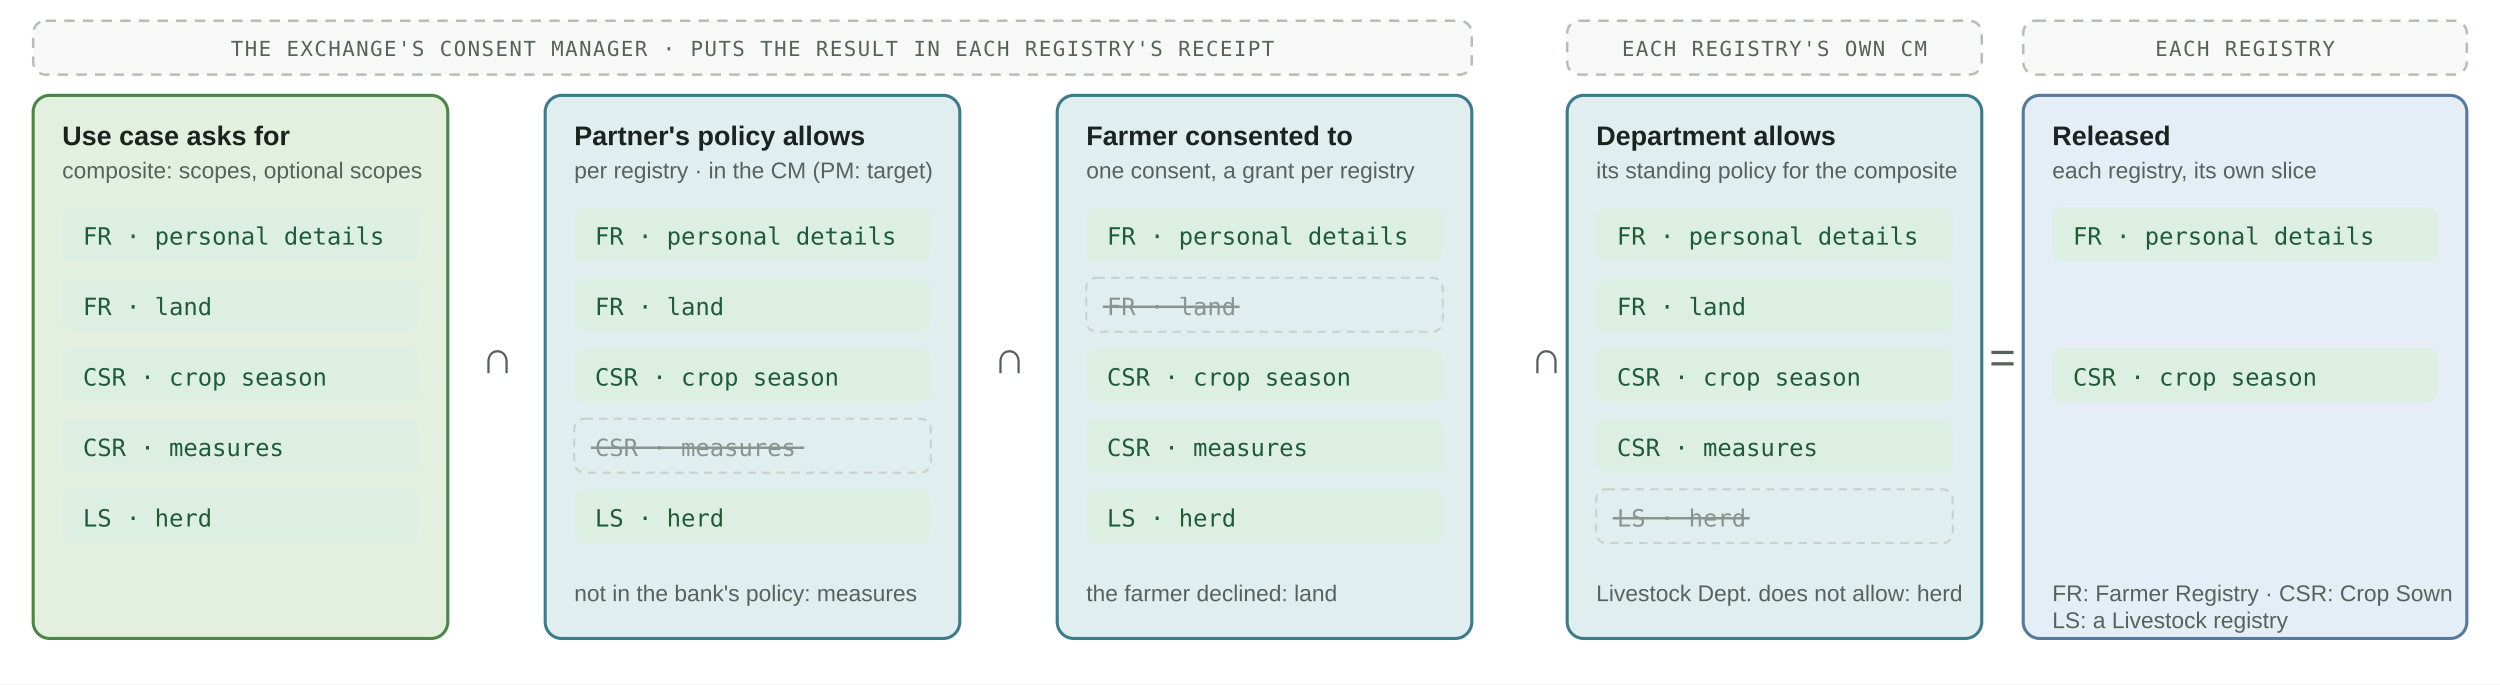
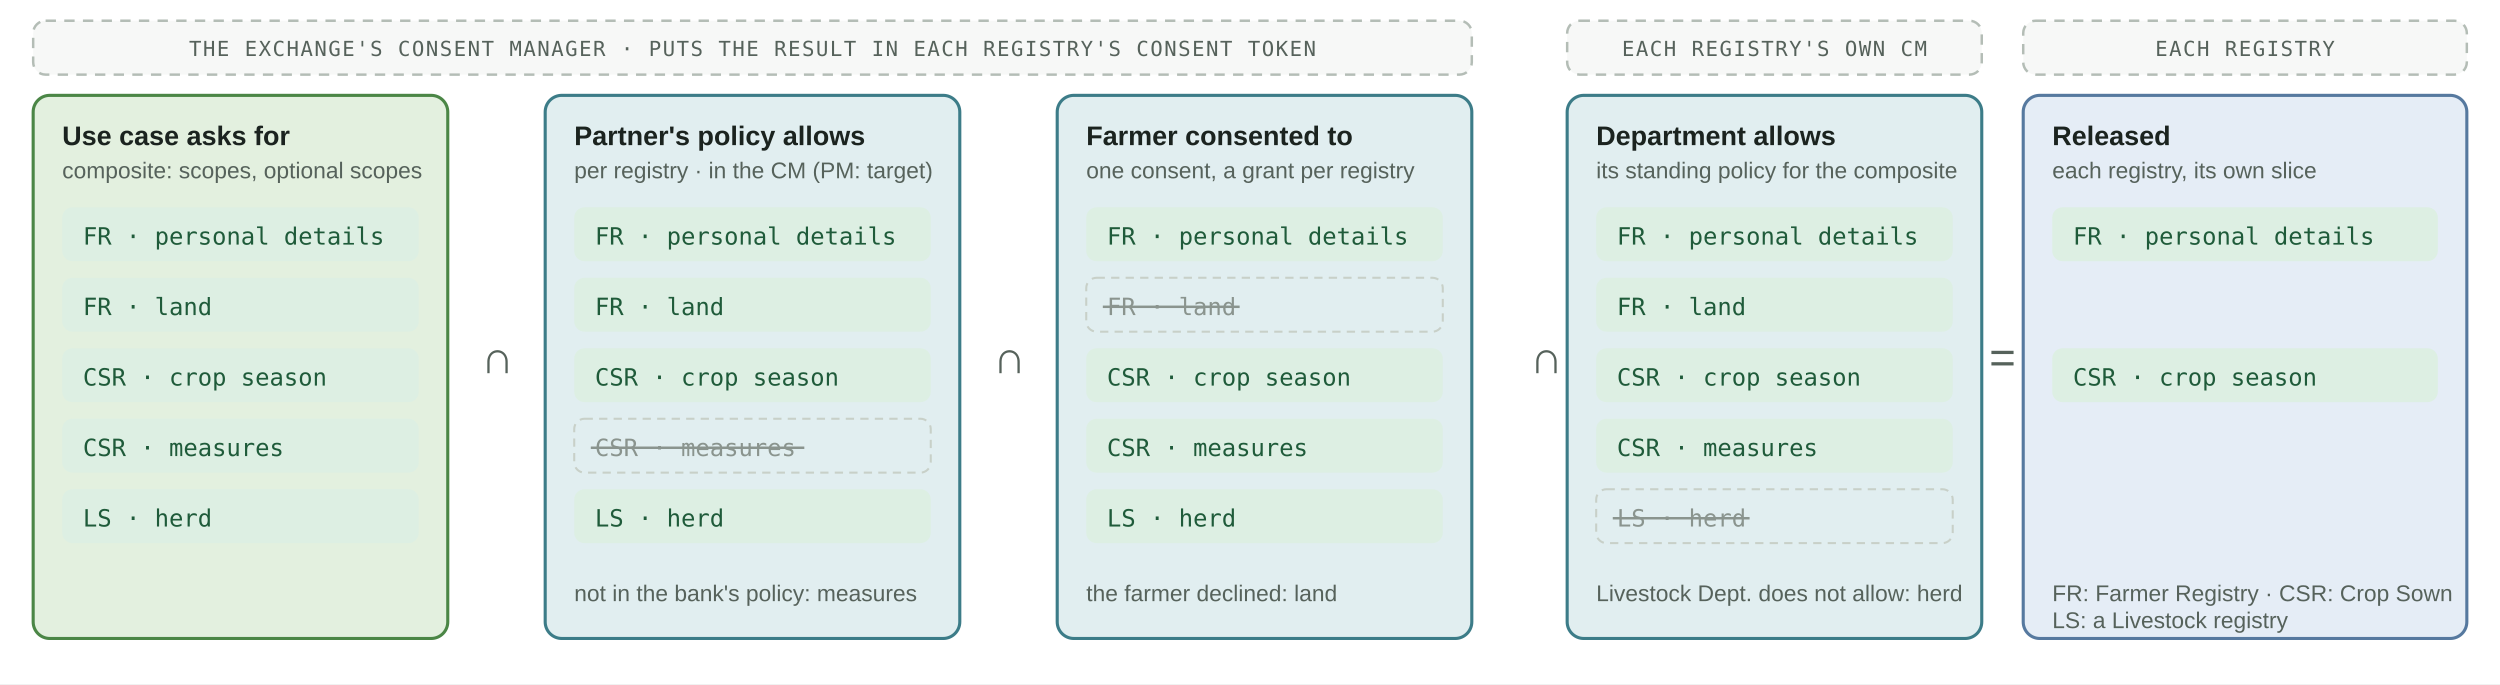
- <svg xmlns="http://www.w3.org/2000/svg" width="1206" height="330" viewBox="0 0 1206 330" role="img" aria-label="What a registry releases through the composite: what the use case asks for, intersected with the partner's policy and the farmer's consent at the exchange Consent Manager, which puts the result into each registry's receipt, then intersected with the department's own policy for the composite at that registry's Consent Manager. In the example the bank's policy leaves out crop measures, the farmer declines land, and the Livestock Department does not allow herd data, so farmer personal details and crop season are released.">
+ <svg xmlns="http://www.w3.org/2000/svg" width="1206" height="330" viewBox="0 0 1206 330" role="img" aria-label="What a registry releases through the composite: what the use case asks for, intersected with the partner's policy and the farmer's consent at the exchange Consent Manager, which puts the result into each registry's consent token, then intersected with the department's own policy for the composite at that registry's Consent Manager. In the example the bank's policy leaves out crop measures, the farmer declines land, and the Livestock Department does not allow herd data, so farmer personal details and crop season are released.">
  <style>
text{font-family:'Public Sans','Helvetica Neue',Arial,sans-serif;fill:#1B231F}
.t{font-size:13px;font-weight:600} .s{font-size:11px;fill:#56625B} .lbl{font-size:11.5px;fill:#56625B}
.cap{font-size:10px;letter-spacing:.07em;fill:#56625B;font-family:'JetBrains Mono',Menlo,monospace}
.l1{fill:#E5EDF6;stroke:#56799F;stroke-width:1.5}
.dpi{fill:#E1EEF0;stroke:#3C7C88;stroke-width:1.5} .uc{fill:#E3F0DF;stroke:#4B8646;stroke-width:1.5}
.band{fill:#F7F8F7;stroke:#B4BDB6;stroke-width:1.2;stroke-dasharray:5 4}
.chip-ok{fill:#DDEFE3;stroke:none} .chip-no{fill:none;stroke:#C8D0C8;stroke-dasharray:4 3}
.ok{font-size:11.5px;fill:#1F5B3A;font-family:'JetBrains Mono',Menlo,monospace}
.no{font-size:11.5px;fill:#8A948E;font-family:'JetBrains Mono',Menlo,monospace}
.strike{stroke:#8A948E;stroke-width:1.2} .op{font-size:22px;fill:#56625B;font-weight:500}
</style>
  <rect width="100%" height="100%" fill="#FFFFFF" />
  <rect class="band" x="16" y="10" width="694" height="26" rx="6" />
-   <text class="cap" x="363" y="27" text-anchor="middle">THE EXCHANGE'S CONSENT MANAGER · PUTS THE RESULT IN EACH REGISTRY'S RECEIPT</text>
+   <text class="cap" x="363" y="27" text-anchor="middle">THE EXCHANGE'S CONSENT MANAGER · PUTS THE RESULT IN EACH REGISTRY'S CONSENT TOKEN</text>
  <rect class="band" x="756" y="10" width="200" height="26" rx="6" />
  <text class="cap" x="856" y="27" text-anchor="middle">EACH REGISTRY'S OWN CM</text>
  <rect class="band" x="976" y="10" width="214" height="26" rx="6" />
  <text class="cap" x="1083" y="27" text-anchor="middle">EACH REGISTRY</text>
  <rect class="uc" x="16" y="46" width="200" height="262" rx="8" />
  <rect class="dpi" x="263" y="46" width="200" height="262" rx="8" />
  <rect class="dpi" x="510" y="46" width="200" height="262" rx="8" />
  <rect class="dpi" x="756" y="46" width="200" height="262" rx="8" />
  <rect class="l1" x="976" y="46" width="214" height="262" rx="8" />
  <text class="t" x="30" y="70">Use case asks for</text>
  <text class="s" x="30" y="86">composite: scopes, optional scopes</text>
  <text class="t" x="277" y="70">Partner's policy allows</text>
  <text class="s" x="277" y="86">per registry · in the CM (PM: target)</text>
  <text class="t" x="524" y="70">Farmer consented to</text>
  <text class="s" x="524" y="86">one consent, a grant per registry</text>
  <text class="t" x="770" y="70">Department allows</text>
  <text class="s" x="770" y="86">its standing policy for the composite</text>
  <text class="t" x="990" y="70">Released</text>
  <text class="s" x="990" y="86">each registry, its own slice</text>
  <text class="op" x="240" y="180" text-anchor="middle">∩</text>
  <text class="op" x="487" y="180" text-anchor="middle">∩</text>
  <text class="op" x="746" y="180" text-anchor="middle">∩</text>
  <text class="op" x="966" y="180" text-anchor="middle">=</text>
  <rect class="chip-ok" x="30" y="100" width="172" height="26" rx="5" />
  <text class="ok" x="40" y="118">FR · personal details</text>
  <rect class="chip-ok" x="30" y="134" width="172" height="26" rx="5" />
  <text class="ok" x="40" y="152">FR · land</text>
  <rect class="chip-ok" x="30" y="168" width="172" height="26" rx="5" />
  <text class="ok" x="40" y="186">CSR · crop season</text>
  <rect class="chip-ok" x="30" y="202" width="172" height="26" rx="5" />
  <text class="ok" x="40" y="220">CSR · measures</text>
  <rect class="chip-ok" x="30" y="236" width="172" height="26" rx="5" />
  <text class="ok" x="40" y="254">LS · herd</text>
  <rect class="chip-ok" x="277" y="100" width="172" height="26" rx="5" />
  <text class="ok" x="287" y="118">FR · personal details</text>
  <rect class="chip-ok" x="277" y="134" width="172" height="26" rx="5" />
  <text class="ok" x="287" y="152">FR · land</text>
  <rect class="chip-ok" x="277" y="168" width="172" height="26" rx="5" />
  <text class="ok" x="287" y="186">CSR · crop season</text>
  <rect class="chip-no" x="277" y="202" width="172" height="26" rx="5" />
  <text class="no" x="287" y="220">CSR · measures</text>
  <line class="strike" x1="285" y1="216" x2="388" y2="216" />
  <rect class="chip-ok" x="277" y="236" width="172" height="26" rx="5" />
  <text class="ok" x="287" y="254">LS · herd</text>
  <text class="s" x="277" y="290">not in the bank's policy: measures</text>
  <rect class="chip-ok" x="524" y="100" width="172" height="26" rx="5" />
  <text class="ok" x="534" y="118">FR · personal details</text>
  <rect class="chip-no" x="524" y="134" width="172" height="26" rx="5" />
  <text class="no" x="534" y="152">FR · land</text>
  <line class="strike" x1="532" y1="148" x2="598" y2="148" />
  <rect class="chip-ok" x="524" y="168" width="172" height="26" rx="5" />
  <text class="ok" x="534" y="186">CSR · crop season</text>
  <rect class="chip-ok" x="524" y="202" width="172" height="26" rx="5" />
  <text class="ok" x="534" y="220">CSR · measures</text>
  <rect class="chip-ok" x="524" y="236" width="172" height="26" rx="5" />
  <text class="ok" x="534" y="254">LS · herd</text>
  <text class="s" x="524" y="290">the farmer declined: land</text>
  <rect class="chip-ok" x="770" y="100" width="172" height="26" rx="5" />
  <text class="ok" x="780" y="118">FR · personal details</text>
  <rect class="chip-ok" x="770" y="134" width="172" height="26" rx="5" />
  <text class="ok" x="780" y="152">FR · land</text>
  <rect class="chip-ok" x="770" y="168" width="172" height="26" rx="5" />
  <text class="ok" x="780" y="186">CSR · crop season</text>
  <rect class="chip-ok" x="770" y="202" width="172" height="26" rx="5" />
  <text class="ok" x="780" y="220">CSR · measures</text>
  <rect class="chip-no" x="770" y="236" width="172" height="26" rx="5" />
  <text class="no" x="780" y="254">LS · herd</text>
  <line class="strike" x1="778" y1="250" x2="844" y2="250" />
  <text class="s" x="770" y="290">Livestock Dept. does not allow: herd</text>
  <rect class="chip-ok" x="990" y="100" width="186" height="26" rx="5" />
  <text class="ok" x="1000" y="118">FR · personal details</text>
  <rect class="chip-ok" x="990" y="168" width="186" height="26" rx="5" />
  <text class="ok" x="1000" y="186">CSR · crop season</text>
  <text class="s" x="990" y="290">FR: Farmer Registry · CSR: Crop Sown</text>
  <text class="s" x="990" y="303">LS: a Livestock registry</text>
</svg>
